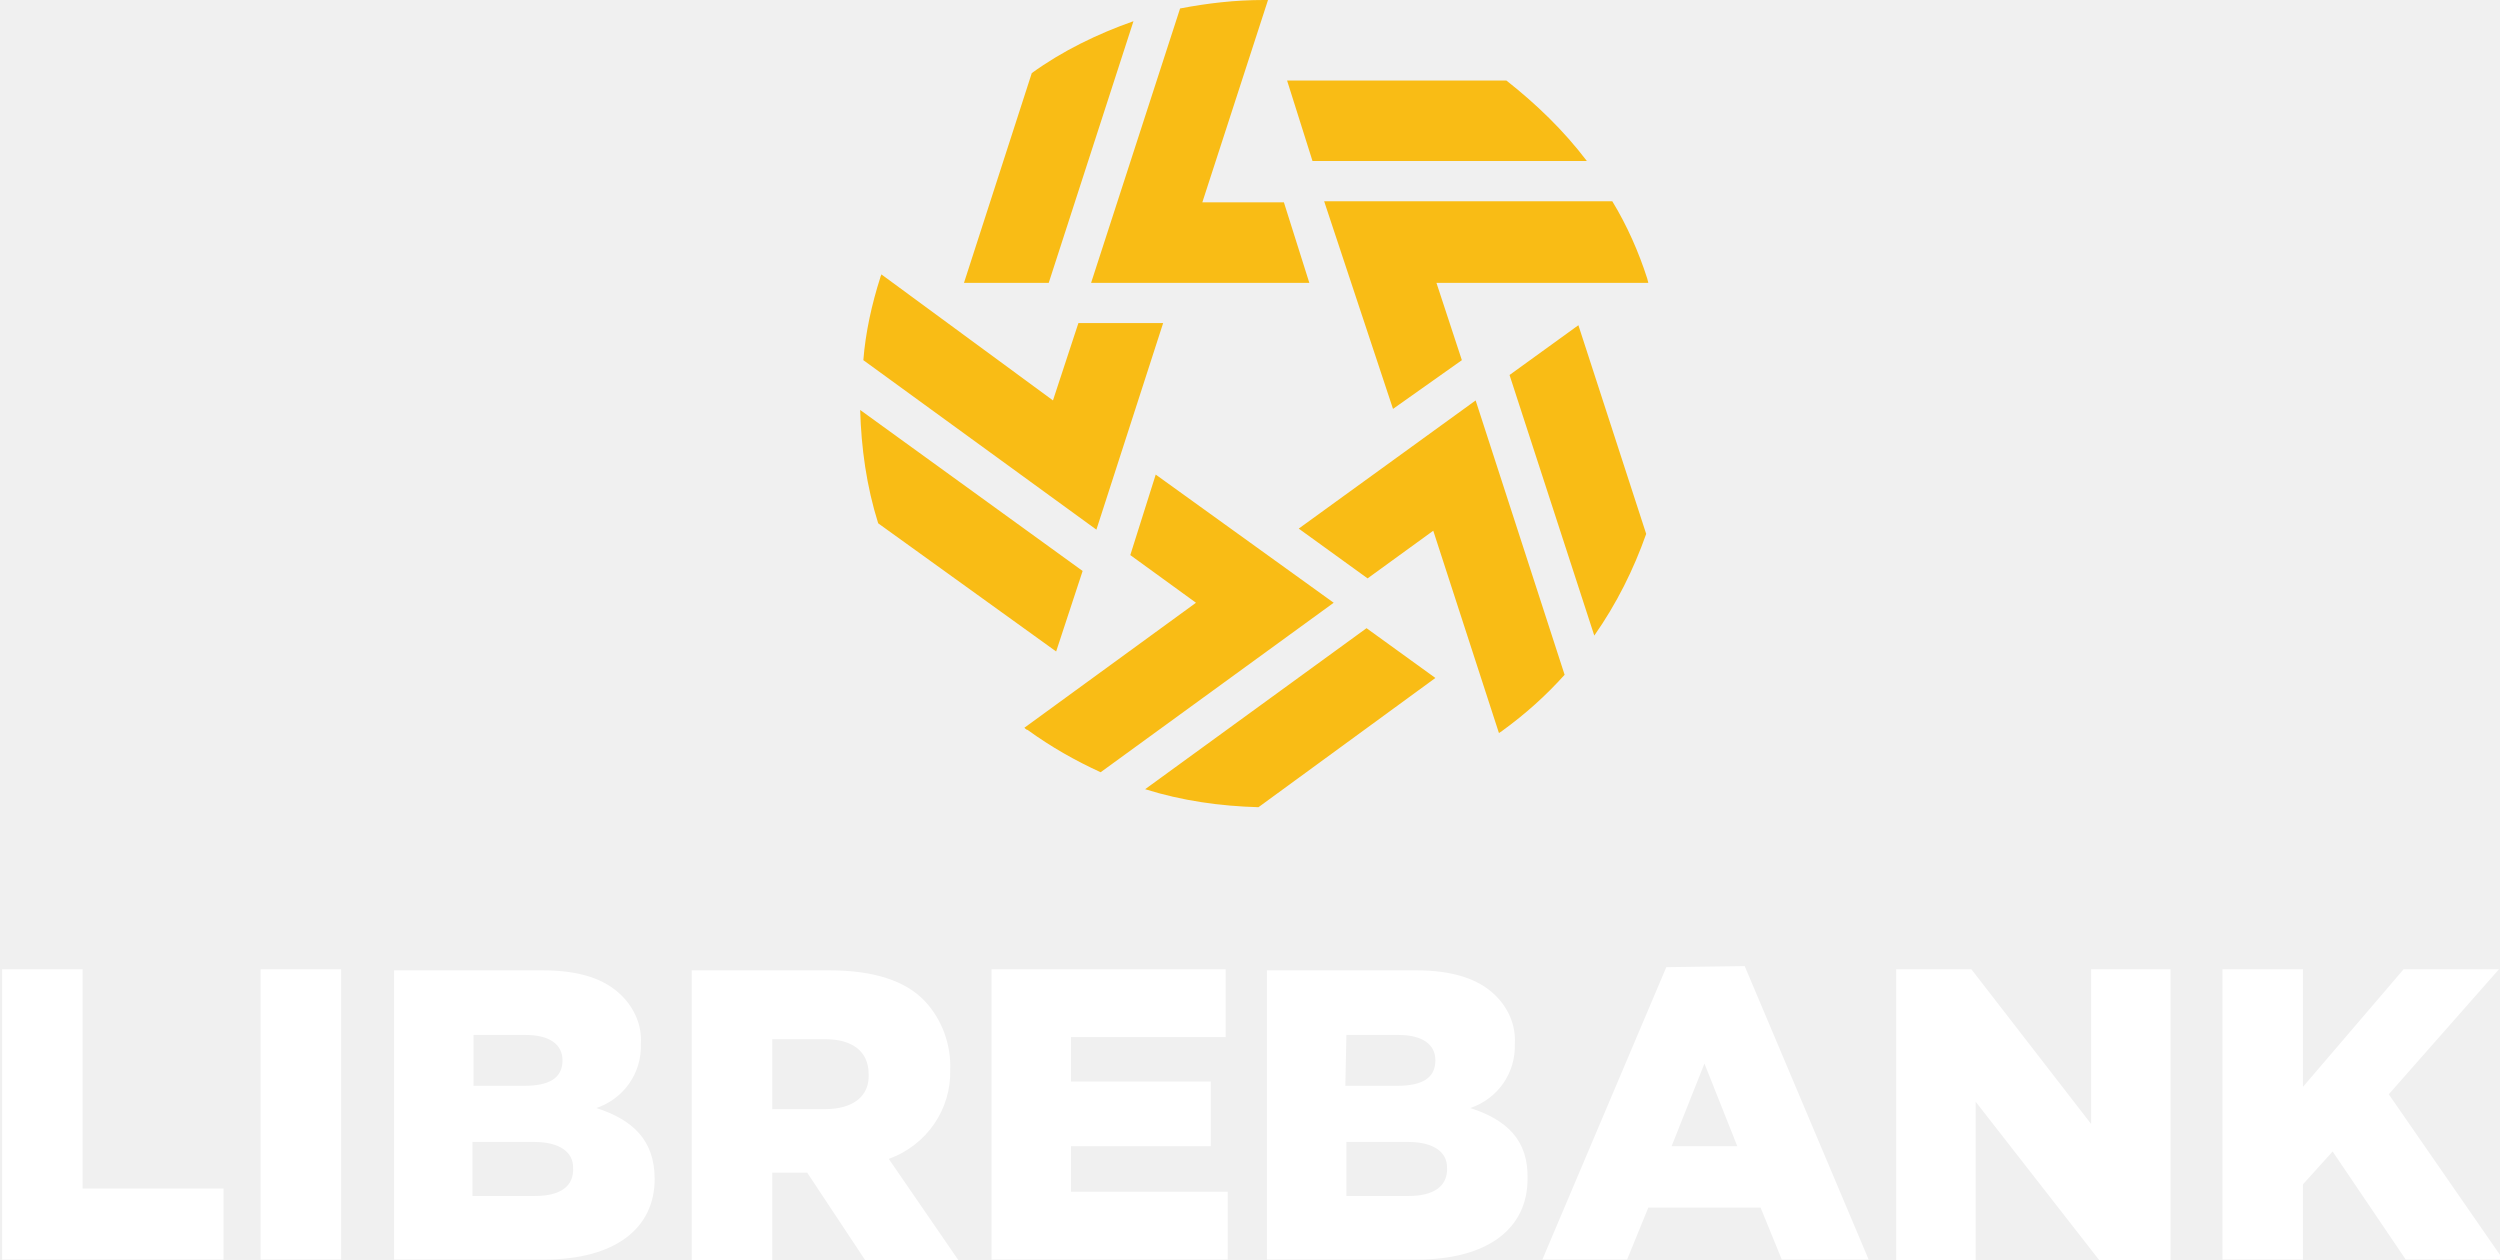
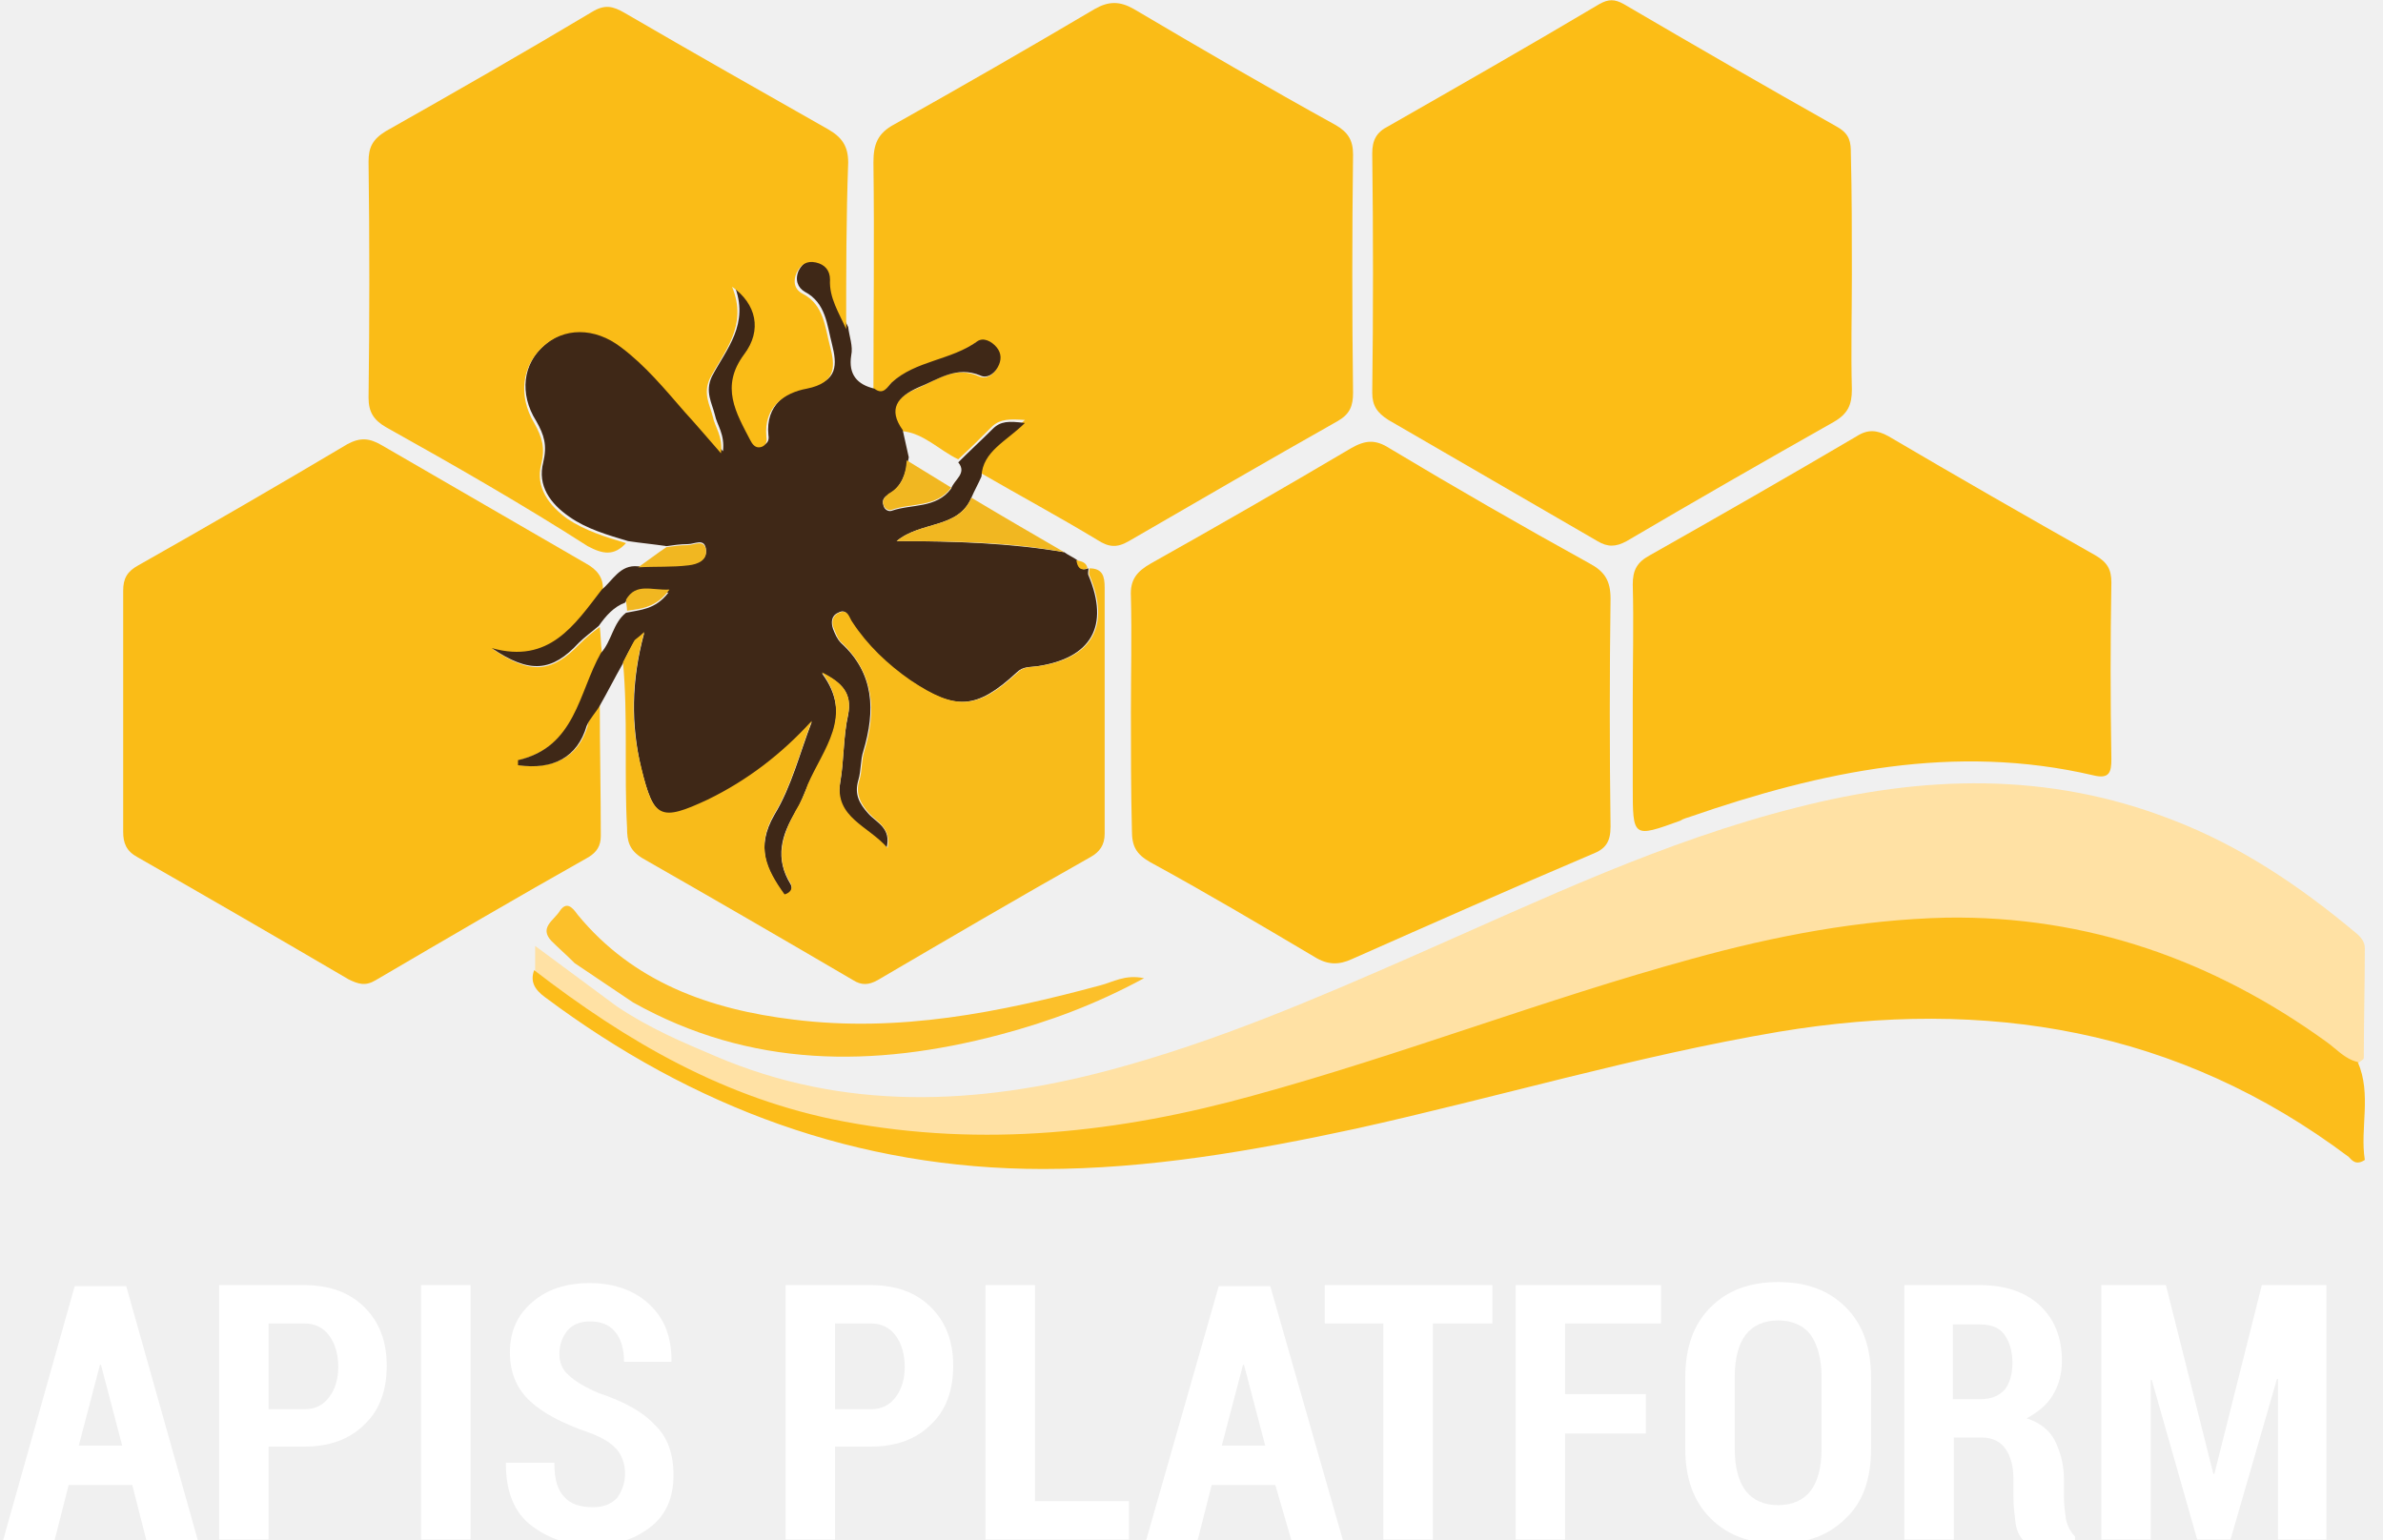
- <svg xmlns="http://www.w3.org/2000/svg" version="1.1" id="Слой_1" shape-rendering="geometricPrecision" image-rendering="optimizeQuality" text-rendering="geometricPrecision" x="0px" y="0px" viewBox="0 0 236 118.9" style="enable-background:new 0 0 236 118.9;" xml:space="preserve">
+ <svg xmlns="http://www.w3.org/2000/svg" version="1.1" id="Слой_1" shape-rendering="geometricPrecision" image-rendering="optimizeQuality" text-rendering="geometricPrecision" x="0px" y="0px" viewBox="0 0 236 152.5" style="enable-background:new 0 0 236 152.5;" xml:space="preserve">
  <style type="text/css">
- 	.st0{fill:#F9BC15;}
- 	.st1{fill:#FFFFFF;}
+ 	.st0{fill:#FCBD16;}
+ 	.st1{fill:#FABC17;}
+ 	.st2{fill:#FFE1A4;}
+ 	.st3{fill:#3F2817;}
+ 	.st4{fill:#FCBD1B;}
+ 	.st5{fill:#F8BB1A;}
+ 	.st6{fill:#FCC02A;}
+ 	.st7{fill:#F1B721;}
+ 	.st8{fill:#FFFFFF;}
</style>
-   <g id="Canvas">
-     <g id="path38">
-       <path id="path0_fill" class="st0" d="M102.2,53.9l-21-15.2c0.1,3.6,0.6,7.2,1.7,10.7l16.8,12.1L102.2,53.9z M108.1,74.5    c3.5,1.1,7.1,1.6,10.7,1.7L135.5,64l-6.5-4.7L108.1,74.5z M109.1,44.8l-2.4,7.6l6.2,4.5L96.7,68.7c0.1,0.1,0.2,0.2,0.3,0.2    c2.2,1.6,4.5,2.9,6.9,4l22-16L109.1,44.8z M142.5,35.4l8,24.6c2.1-3,3.7-6.2,4.9-9.6L149,30.7L142.5,35.4z M122.6,49.9l6.5,4.7    l6.2-4.5l6.2,19.1l0.3-0.2c2.2-1.6,4.1-3.3,5.9-5.3l-8.4-25.9L122.6,49.9z M109.8,30.5h-8l-2.4,7.3L83.2,25.9    c0,0.1-0.1,0.2-0.1,0.3c-0.8,2.5-1.4,5.2-1.6,7.8l22,16L109.8,30.5z M149.8,15.2c-2.2-2.9-4.8-5.4-7.6-7.6h-20.7l2.4,7.6H149.8z     M131.5,38.6L138,34l-2.4-7.3h20l-0.1-0.4c-0.8-2.5-1.9-5-3.3-7.3h-27.2L131.5,38.6z M107,2c-3.4,1.2-6.7,2.8-9.6,4.9L91,26.7h8    L107,2z M123.6,26.7l-2.4-7.6h-7.7L119.7,0h-0.4c-2.7,0-5.3,0.3-7.9,0.8L103,26.7H123.6z" />
-     </g>
-   </g>
-   <g id="Canvas-2">
-     <g id="path34">
-       <path id="path0_fill-2" class="st1" d="M101.1,108.2h13.2v-6.1h-13.2v-4.2h14.6v-6.4H93.6v27.4h22.3v-6.4h-14.8V108.2z M133,112.9    h-5.9v-5.1h5.8c2.5,0,3.7,1,3.7,2.4C136.7,112,135.3,112.9,133,112.9z M127.1,97.7h4.9c2.3,0,3.5,0.9,3.5,2.4    c0,1.7-1.3,2.4-3.6,2.4H127L127.1,97.7z M138.8,104.6c2.6-0.9,4.3-3.3,4.2-6.1c0.1-1.7-0.6-3.3-1.8-4.5c-1.6-1.6-4.1-2.4-7.5-2.4    h-14.1v27.3h14.2c6.6,0,10.4-2.9,10.4-7.6C144.3,107.6,142.2,105.7,138.8,104.6L138.8,104.6z M225.5,103.3l10.4-11.8h-9l-9.5,11.1    V91.5h-7.6v27.4h7.6v-7.1l2.8-3.1l6.9,10.2h9.2L225.5,103.3z M77.9,104.7h-5v-6.6h5c2.5,0,4.1,1.1,4.1,3.3    C82.1,103.5,80.5,104.7,77.9,104.7L77.9,104.7z M89.7,101c0.1-2.4-0.8-4.8-2.4-6.5c-1.8-1.9-4.8-2.9-9-2.9h-13v27.4h7.6v-8.3h3.3    l5.5,8.3h8.8l-6.6-9.6C87.5,108.1,89.8,104.7,89.7,101L89.7,101z M157.8,108.2l3.1-7.8l3.1,7.8H157.8z M157.3,91.3l-11.7,27.6h8    l2-4.9h10.6l2,4.9h8.2l-11.7-27.7L157.3,91.3z M197.4,106.1l-11.3-14.6H179v27.5h7.5v-15l11.7,15h6.7V91.5h-7.5L197.4,106.1z     M50.5,112.9h-5.9v-5.1h5.8c2.5,0,3.7,1,3.7,2.4C54.2,112,52.9,112.9,50.5,112.9L50.5,112.9z M44.7,97.7h4.9    c2.3,0,3.5,0.9,3.5,2.4c0,1.7-1.3,2.4-3.6,2.4h-4.8L44.7,97.7z M56.3,104.6c2.6-0.9,4.3-3.3,4.2-6.1c0.1-1.7-0.6-3.3-1.8-4.5    c-1.6-1.6-4-2.4-7.5-2.4H37.2v27.3h14.2c6.6,0,10.4-2.9,10.4-7.6C61.8,107.6,59.7,105.7,56.3,104.6L56.3,104.6z M7.8,91.5H0.2    v27.4h20.9v-6.7H7.8L7.8,91.5z M24.6,118.9h7.6V91.5h-7.6V118.9z" />
-     </g>
+   <path class="st0" d="M183.4,27.2c0,3.8-0.1,7.6,0,11.4c0,1.5-0.4,2.4-1.8,3.2c-6.9,3.9-13.7,7.8-20.5,11.8c-1.1,0.6-1.9,0.6-2.9,0  c-6.9-4-13.8-8-20.7-12c-1.1-0.7-1.6-1.4-1.6-2.7c0.1-7.9,0.1-15.8,0-23.7c0-1.3,0.4-2.1,1.6-2.7c7-4,14-8,20.9-12.1  c0.9-0.5,1.5-0.5,2.4,0c7,4.1,14.1,8.2,21.2,12.2c1.2,0.7,1.3,1.5,1.3,2.6C183.4,19.2,183.4,23.2,183.4,27.2z" />
+   <path class="st1" d="M59.4,69.8c0,4.3,0.1,8.7,0.1,13c0,1-0.4,1.6-1.2,2.1c-7.1,4-14.1,8.1-21.1,12.2c-1,0.6-1.7,0.4-2.7-0.1  c-7-4.1-13.9-8.1-20.9-12.1c-1.1-0.6-1.4-1.4-1.4-2.5c0-8,0-15.9,0-23.9c0-1.2,0.4-1.9,1.5-2.5c6.9-3.9,13.8-7.9,20.7-12  c1.3-0.7,2.2-0.6,3.4,0.1c6.7,3.9,13.5,7.8,20.2,11.7c1.1,0.6,1.8,1.4,1.7,2.7c-2.7,3.5-5.2,7.4-10.9,5.8c3.8,2.6,5.9,2.3,8.6-0.5  c0.6-0.6,1.3-1.2,2-1.7c0.1,0.8,0.1,1.7,0.2,2.5c-2.2,4-2.5,9.3-8.2,10.7c0,0,0,0.3,0,0.5c3.5,0.4,5.9-0.8,6.8-3.9  C58.3,71,59,70.4,59.4,69.8z" />
+   <path class="st1" d="M86.5,38.7c0-7.5,0.1-15,0-22.6c0-1.8,0.4-2.9,2.1-3.8c6.6-3.7,13.2-7.5,19.8-11.4c1.4-0.8,2.5-0.8,3.9,0  c6.6,3.9,13.3,7.8,20,11.5c1.2,0.7,1.7,1.5,1.7,2.9c-0.1,7.9-0.1,15.8,0,23.6c0,1.3-0.3,2.1-1.5,2.8c-6.9,3.9-13.8,7.9-20.7,11.9  c-1.2,0.7-2,0.6-3.1-0.1c-3.8-2.3-7.7-4.4-11.5-6.6c0.1-2.6,2.4-3.5,4.3-5.3c-1.5-0.1-2.4-0.1-3.2,0.6c-1.1,1.1-2.2,2.2-3.4,3.3  c-1.9-0.9-3.4-2.6-5.6-2.8c-1.5-2.1-0.5-3.4,1.5-4.2c2-0.9,3.8-2.3,6.2-1.2c0.7,0.3,1.4-0.2,1.7-0.8c0.4-0.7,0.4-1.4-0.1-2  c-0.5-0.6-1.3-1-1.9-0.6c-2.6,1.9-6,1.9-8.5,4.1C87.8,38.5,87.4,39.4,86.5,38.7z" />
+   <path class="st0" d="M112,70.5c0-3.8,0.1-7.6,0-11.4c-0.1-1.7,0.6-2.5,2-3.3c6.6-3.7,13.2-7.5,19.8-11.4c1.4-0.8,2.4-0.9,3.8,0  c6.5,3.9,13.1,7.7,19.8,11.4c1.5,0.8,2.1,1.7,2.1,3.5c-0.1,7.5-0.1,15.1,0,22.6c0,1.5-0.5,2.2-1.8,2.7c-8,3.4-15.9,6.9-23.8,10.4  c-1.3,0.6-2.4,0.6-3.7-0.2c-5.4-3.2-10.8-6.4-16.3-9.4c-1.4-0.8-1.8-1.6-1.8-3.1C112,78.3,112,74.4,112,70.5z" />
+   <path class="st2" d="M61.1,99.7c3.3,2.2,6.4,3.5,9.7,4.9c12.8,5.5,26,4.9,39.1,1.4c10.5-2.8,20.5-7.1,30.5-11.5  c12.3-5.4,24.4-11.2,37.5-14.5c12.5-3.2,24.9-3.6,37.2,1.2c6.8,2.6,12.7,6.6,18.2,11.2c0.5,0.4,0.9,0.9,0.9,1.5  c0,3.6-0.1,7.2-0.1,10.9c0,0.2-0.4,0.3-0.5,0.5c-1.3-0.3-2.1-1.3-3.1-2c-11.2-8.2-23.7-12.5-37.6-12.3c-8.6,0.1-17,1.8-25.3,4.1  c-14.6,4-28.7,9.5-43.3,13.5c-13.3,3.7-26.8,5.2-40.6,2.6c-11.6-2.2-21.5-7.9-30.7-15c0-0.8,0-1.5,0-2.5" />
+   <path class="st3" d="M94.9,45.8c1.1-1.1,2.3-2.2,3.4-3.3c0.8-0.8,1.6-0.8,3.2-0.6c-1.8,1.8-4.2,2.8-4.3,5.3c-0.3,0.7-0.7,1.4-1,2.1  c-1.3,3.1-5,2.3-7.4,4.3c5.8,0,11.3,0.2,16.6,1.1c0.4,0.3,0.9,0.5,1.3,0.8c0.1,0.6,0.3,1.1,1.1,0.8c0,0,0,0,0,0c0,0.2-0.1,0.5,0,0.7  c2.1,5,0.3,8.2-5.1,9c-0.7,0.1-1.4,0-2,0.6c-4,3.7-6.1,3.8-10.6,0.8c-2.3-1.5-4.3-3.4-5.8-5.8c-0.3-0.4-0.4-1.4-1.3-0.9  c-0.7,0.3-0.7,1-0.5,1.6c0.2,0.5,0.4,1,0.8,1.4c3.3,3,3.4,6.7,2.2,10.7c-0.3,0.9-0.2,1.9-0.5,2.9c-0.4,1.4,0.1,2.3,1,3.3  c0.8,0.9,2.3,1.4,1.8,3.4c-2-2.1-5.2-3-4.6-6.4c0.4-2.3,0.3-4.6,0.8-6.8c0.4-2.1-0.6-3.2-2.6-4.1c3.2,4.3,0.2,7.6-1.4,11.1  c-0.4,0.9-0.7,1.8-1.2,2.6c-1.4,2.3-2.1,4.6-0.5,7.2c0.2,0.4,0.2,0.9-0.6,1.1c-1.8-2.5-2.9-4.7-1-8c1.7-2.8,2.5-6.1,3.7-9.2  c-3,3.3-6.4,5.9-10.3,7.8c-4.7,2.2-5.3,1.9-6.6-3.2c-1-4.3-1-8.6,0.3-13.4c-0.7,0.6-0.9,0.7-1,0.9c-0.4,0.7-0.8,1.4-1.1,2.1  c-0.8,1.4-1.5,2.8-2.3,4.2c-0.4,0.7-1,1.3-1.3,2c-0.9,3.1-3.3,4.4-6.8,3.9c0-0.2,0-0.5,0-0.5c5.7-1.3,6-6.7,8.2-10.6  c1.1-1.2,1.2-3,2.5-4c1.4-0.3,2.9-0.3,4.2-2c-1.7,0.1-3.3-0.7-4.3,1C60.8,60.1,60,61,59.3,62c-0.7,0.6-1.4,1.1-2,1.7  c-2.6,2.8-4.8,3.1-8.6,0.5c5.7,1.6,8.2-2.3,10.9-5.8c1.1-0.9,1.8-2.5,3.6-2.3c1.7-0.1,3.3,0,5-0.2c0.9-0.1,1.9-0.4,1.7-1.6  c-0.2-1-1.1-0.4-1.8-0.4c-0.7,0-1.4,0.1-2.1,0.2c-1.3-0.2-2.5-0.3-3.8-0.5c-2-0.6-4.1-1.2-5.8-2.4c-1.9-1.3-3.2-3.1-2.6-5.4  c0.4-1.7,0.1-2.7-0.7-4.1c-1.7-2.7-1.3-5.7,0.8-7.5c2.1-1.9,5.1-1.9,7.8,0c2.4,1.8,4.3,4.2,6.3,6.4c1.1,1.3,2.2,2.5,3.6,4.1  c0.2-1.7-0.6-2.6-0.8-3.6c-0.3-1.2-1-2.3-0.3-3.8c1.4-2.7,3.8-5.2,2.2-9.1c2.4,1.7,2.9,4.3,1.2,6.7c-2.4,3.2-0.8,5.8,0.6,8.5  c0.2,0.4,0.5,0.8,1,0.7c0.5-0.1,0.7-0.5,0.6-1c-0.3-3,1.8-4.4,4-4.8c2.9-0.5,2.8-2.2,2.3-4.2c-0.5-1.9-0.6-4.1-2.7-5.2  c-0.7-0.4-1-1.2-0.6-2.1c0.4-0.8,1.1-1.2,1.9-1c0.9,0.2,1.4,0.8,1.4,1.7c-0.1,1.9,0.9,3.4,1.6,4.9c0.1,0.9,0.5,1.9,0.3,2.8  c-0.3,1.9,0.6,2.9,2.3,3.3c0.9,0.7,1.3-0.2,1.7-0.6c2.4-2.2,5.9-2.2,8.5-4.1c0.6-0.4,1.4,0,1.9,0.6c0.5,0.6,0.5,1.3,0.1,2  c-0.4,0.7-1.1,1.1-1.7,0.8c-2.4-1-4.2,0.4-6.2,1.2c-2,0.9-3,2.1-1.5,4.2c0.2,0.9,0.4,1.8,0.6,2.7C89.7,47,89.3,48.2,88,49  c-0.4,0.2-0.7,0.5-0.5,1.1c0.1,0.4,0.5,0.6,0.8,0.5c2-0.7,4.4-0.2,5.9-2.2C94.5,47.5,95.8,46.9,94.9,45.8z" />
+   <path class="st1" d="M83.8,32.6c-0.7-1.6-1.7-3.1-1.6-4.9c0-0.9-0.5-1.5-1.4-1.7c-0.9-0.2-1.5,0.2-1.9,1c-0.4,0.9-0.2,1.7,0.6,2.1  c2.1,1.1,2.2,3.3,2.7,5.2c0.5,1.9,0.7,3.6-2.3,4.2c-2.2,0.4-4.3,1.8-4,4.8c0.1,0.5-0.1,0.9-0.6,1c-0.5,0.1-0.8-0.3-1-0.7  c-1.4-2.7-3-5.3-0.6-8.5c1.8-2.4,1.2-5-1.2-6.7c1.6,3.9-0.8,6.4-2.2,9.1c-0.7,1.5,0,2.6,0.3,3.8c0.2,1,1,1.9,0.8,3.6  c-1.4-1.6-2.5-2.9-3.6-4.1c-2-2.3-3.9-4.6-6.3-6.4c-2.6-2-5.7-2-7.8,0c-2,1.9-2.4,4.8-0.8,7.5c0.8,1.4,1.1,2.5,0.7,4.1  c-0.6,2.3,0.8,4.1,2.6,5.4c1.8,1.2,3.8,1.8,5.8,2.4c-1.2,1.3-2.3,1.1-3.8,0.3C51.8,50,45,46.1,38.2,42.3c-1.2-0.7-1.7-1.5-1.7-2.9  c0.1-7.8,0.1-15.6,0-23.4c0-1.4,0.4-2.2,1.7-3c6.9-3.9,13.7-7.8,20.4-11.8c1.3-0.8,2.1-0.6,3.3,0.1C68.6,5.2,75.3,9,82,12.8  c1.4,0.8,2,1.7,2,3.3C83.8,21.6,83.8,27.1,83.8,32.6z" />
+   <path class="st0" d="M161.7,69.3c0-3.8,0.1-7.6,0-11.4c0-1.4,0.4-2.2,1.7-2.9c6.9-3.9,13.7-7.8,20.5-11.8c1.1-0.7,2-0.6,3.1,0  c6.8,4,13.6,7.9,20.5,11.8c1.2,0.7,1.6,1.4,1.6,2.7c-0.1,5.8-0.1,11.7,0,17.5c0,1.3-0.2,2-1.8,1.6c-13.7-3.2-26.9-0.4-39.9,4.1  c-0.3,0.1-0.7,0.2-1,0.4c-4.7,1.7-4.7,1.7-4.7-3.4C161.7,75,161.7,72.2,161.7,69.3z" />
+   <path class="st4" d="M52.9,96.1c9.2,7.1,19,12.8,30.7,15c13.8,2.6,27.3,1.1,40.6-2.6c14.6-4,28.7-9.5,43.3-13.5  c8.3-2.3,16.7-3.9,25.3-4.1c13.9-0.2,26.4,4.2,37.6,12.3c1,0.7,1.8,1.7,3.1,2c1.4,3.2,0.2,6.6,0.7,9.7c-0.9,0.6-1.3,0-1.6-0.3  c-16.9-12.7-35.9-15.8-56.4-12.4c-14.2,2.4-27.9,6.5-41.9,9.6c-10.2,2.2-20.5,4-31,4c-18.4,0-34.7-6.1-49.3-17  C52.9,98,52.5,97.2,52.9,96.1z" />
+   <path class="st5" d="M61.7,65.6c0.4-0.7,0.7-1.4,1.1-2.1c0.1-0.2,0.4-0.3,1-0.9c-1.3,4.8-1.4,9.1-0.3,13.4c1.2,5.1,1.9,5.4,6.6,3.2  c3.9-1.9,7.3-4.5,10.3-7.8c-1.2,3.1-2,6.4-3.7,9.2c-1.9,3.2-0.8,5.5,1,8c0.7-0.2,0.8-0.7,0.6-1.1c-1.6-2.5-0.8-4.8,0.5-7.2  c0.5-0.8,0.9-1.7,1.2-2.6c1.5-3.5,4.6-6.8,1.4-11.1c2,1,3,2.1,2.6,4.1c-0.5,2.2-0.4,4.6-0.8,6.8C82.7,81,86,81.8,87.9,84  c0.4-2-1.1-2.6-1.8-3.4c-0.9-1-1.4-2-1-3.3c0.3-0.9,0.2-2,0.5-2.9c1.2-4,1-7.6-2.2-10.7c-0.4-0.3-0.6-0.9-0.8-1.4  c-0.3-0.6-0.2-1.3,0.5-1.6c0.9-0.4,1,0.5,1.3,0.9c1.5,2.3,3.5,4.2,5.8,5.8c4.5,3,6.6,2.9,10.6-0.8c0.6-0.6,1.3-0.5,2-0.6  c5.4-0.8,7.2-4,5.1-9c-0.1-0.2,0-0.5,0-0.7c1.3,0,1.5,0.8,1.5,1.9c0,8.1,0,16.3,0,24.4c0,1.1-0.5,1.8-1.4,2.3  c-7.1,4-14.1,8.1-21.1,12.2c-0.9,0.5-1.6,0.5-2.4,0c-7-4.1-13.9-8.1-20.9-12.1c-1.3-0.8-1.5-1.7-1.5-3  C61.8,76.5,62.2,71.1,61.7,65.6z" />
+   <path class="st6" d="M56.9,95.4c0,0-0.2-0.2-0.2-0.2c-0.7-0.7-1.4-1.3-2.1-2c-1.2-1.3,0.2-2,0.8-2.9c0.7-1.1,1.3-0.4,1.8,0.3  c5.5,6.7,13.1,9.4,21.4,10.4c10.4,1.3,20.4-0.7,30.4-3.4c1.2-0.3,2.4-1.1,4.3-0.7c-4.8,2.6-9.4,4.3-14.3,5.6  c-12.5,3.3-24.7,3.3-36.3-3.2" />
+   <path class="st6" d="M58.3,97.1" />
+   <path class="st7" d="M105.4,54.7c-5.4-1-10.8-1.1-16.6-1.1c2.4-2,6.1-1.2,7.4-4.3C99.2,51.1,102.3,52.9,105.4,54.7z" />
+   <path class="st7" d="M66,54.2c0.7-0.1,1.4-0.2,2.1-0.2c0.6,0,1.6-0.6,1.8,0.4c0.2,1.1-0.8,1.5-1.7,1.6c-1.6,0.2-3.3,0.1-5,0.2  C64.2,55.5,65.1,54.8,66,54.2z" />
+   <path class="st5" d="M107.7,56.3c-0.8,0.3-1-0.2-1.1-0.8C107.1,55.6,107.6,55.7,107.7,56.3z" />
+   <path class="st7" d="M89.8,45.6c1.5,0.9,2.9,1.8,4.4,2.7c-1.5,2-3.9,1.5-5.9,2.2c-0.3,0.1-0.7-0.1-0.8-0.5c-0.2-0.5,0.2-0.8,0.5-1.1  C89.3,48.2,89.7,47,89.8,45.6z" />
+   <path class="st7" d="M62.1,60.5c0-0.4-0.1-0.7-0.1-1.1c1-1.7,2.5-0.9,4.3-1C65,60.2,63.5,60.3,62.1,60.5z" />
+   <g>
+     <path class="st8" d="M13.1,147.1H6.8l-1.4,5.5H0.3l7.1-25.2h5.1l7.1,25.2h-5.1L13.1,147.1z M7.8,143.2h4.3l-2.1-8H9.9L7.8,143.2z" />
+     <path class="st8" d="M26.6,143.4v9.1h-4.9v-25.2h8.4c2.5,0,4.5,0.7,6,2.2c1.5,1.5,2.2,3.4,2.2,5.8c0,2.4-0.7,4.4-2.2,5.8   c-1.5,1.5-3.5,2.2-6,2.2H26.6z M26.6,139.6h3.5c1.1,0,1.9-0.4,2.5-1.2c0.6-0.8,0.9-1.8,0.9-3c0-1.2-0.3-2.3-0.9-3.1   c-0.6-0.8-1.4-1.2-2.5-1.2h-3.5V139.6z" />
+     <path class="st8" d="M46.6,152.5h-4.9v-25.2h4.9V152.5z" />
+     <path class="st8" d="M61.9,146c0-1-0.3-1.8-0.8-2.4c-0.5-0.6-1.4-1.2-2.8-1.7c-2.6-0.9-4.5-1.9-5.8-3.1s-2-2.8-2-4.8   c0-2.1,0.7-3.7,2.2-5c1.5-1.3,3.4-1.9,5.7-1.9c2.4,0,4.4,0.7,5.9,2.1c1.5,1.4,2.2,3.2,2.2,5.6l0,0.1h-4.7c0-1.3-0.3-2.3-0.9-3   c-0.6-0.7-1.4-1-2.5-1c-0.9,0-1.7,0.3-2.2,0.9c-0.5,0.6-0.8,1.4-0.8,2.3c0,0.9,0.3,1.6,0.9,2.1c0.6,0.6,1.6,1.2,3,1.8   c2.4,0.8,4.3,1.8,5.5,3.1c1.3,1.2,1.9,2.9,1.9,5c0,2.2-0.7,3.9-2.2,5.1c-1.5,1.2-3.4,1.9-5.8,1.9c-2.4,0-4.4-0.7-6.1-2   c-1.7-1.3-2.5-3.4-2.5-6.1l0-0.1h4.8c0,1.6,0.3,2.7,1,3.4c0.6,0.7,1.6,1,2.8,1c1.1,0,1.8-0.3,2.4-0.9   C61.6,147.7,61.9,146.9,61.9,146z" />
+     <path class="st8" d="M82.7,143.4v9.1h-4.9v-25.2h8.4c2.5,0,4.5,0.7,6,2.2c1.5,1.5,2.2,3.4,2.2,5.8c0,2.4-0.7,4.4-2.2,5.8   c-1.5,1.5-3.5,2.2-6,2.2H82.7z M82.7,139.6h3.5c1.1,0,1.9-0.4,2.5-1.2c0.6-0.8,0.9-1.8,0.9-3c0-1.2-0.3-2.3-0.9-3.1   c-0.6-0.8-1.4-1.2-2.5-1.2h-3.5V139.6z" />
+     <path class="st8" d="M102.4,148.7h9.4v3.8H97.6v-25.2h4.9V148.7z" />
+     <path class="st8" d="M126.3,147.1H120l-1.4,5.5h-5.1l7.2-25.2h5.1l7.2,25.2h-5.1L126.3,147.1z M121,143.2h4.3l-2.1-8h-0.1   L121,143.2z" />
+     <path class="st8" d="M147.8,131.1h-5.9v21.4H137v-21.4h-5.8v-3.8h16.6V131.1z" />
+     <path class="st8" d="M163,142h-8v10.5h-4.9v-25.2h14.4v3.8H155v7h8V142z" />
+     <path class="st8" d="M185.3,143.5c0,3-0.8,5.3-2.5,6.9c-1.7,1.7-3.9,2.5-6.7,2.5c-2.8,0-5-0.8-6.7-2.5c-1.7-1.7-2.5-4-2.5-6.9v-7   c0-3,0.8-5.3,2.5-7c1.7-1.7,3.9-2.5,6.7-2.5s5,0.8,6.7,2.5c1.7,1.7,2.5,4,2.5,7V143.5z M180.4,136.4c0-1.8-0.4-3.2-1.1-4.2   c-0.7-0.9-1.8-1.4-3.2-1.4c-1.4,0-2.5,0.5-3.2,1.4c-0.7,0.9-1.1,2.3-1.1,4.2v7.1c0,1.9,0.4,3.3,1.1,4.2c0.7,0.9,1.8,1.4,3.2,1.4   c1.4,0,2.5-0.5,3.2-1.4c0.7-0.9,1.1-2.3,1.1-4.2V136.4z" />
+     <path class="st8" d="M193.5,142.4v10.1h-4.9v-25.2h7.5c2.5,0,4.5,0.7,5.9,2c1.4,1.3,2.2,3.1,2.2,5.5c0,1.3-0.3,2.4-0.9,3.4   c-0.6,1-1.5,1.7-2.6,2.3c1.3,0.4,2.3,1.2,2.8,2.2s0.9,2.3,0.9,3.8v1.8c0,0.7,0.1,1.4,0.2,2.2c0.2,0.8,0.5,1.3,0.9,1.7v0.4h-5.1   c-0.4-0.4-0.7-1-0.8-1.8c-0.1-0.8-0.2-1.7-0.2-2.5v-1.8c0-1.3-0.3-2.3-0.8-3c-0.5-0.7-1.3-1.1-2.3-1.1H193.5z M193.5,138.6h2.6   c1.1,0,1.8-0.3,2.4-0.9c0.5-0.6,0.8-1.5,0.8-2.7c0-1.2-0.3-2.1-0.8-2.8c-0.5-0.7-1.3-1-2.4-1h-2.7V138.6z" />
+     <path class="st8" d="M219.2,146h0.1l4.7-18.7h6.4v25.2h-4.8v-15.9l-0.1,0l-4.6,15.9h-3.3l-4.5-15.8l-0.1,0v15.8h-4.9v-25.2h6.4   L219.2,146z" />
  </g>
</svg>
